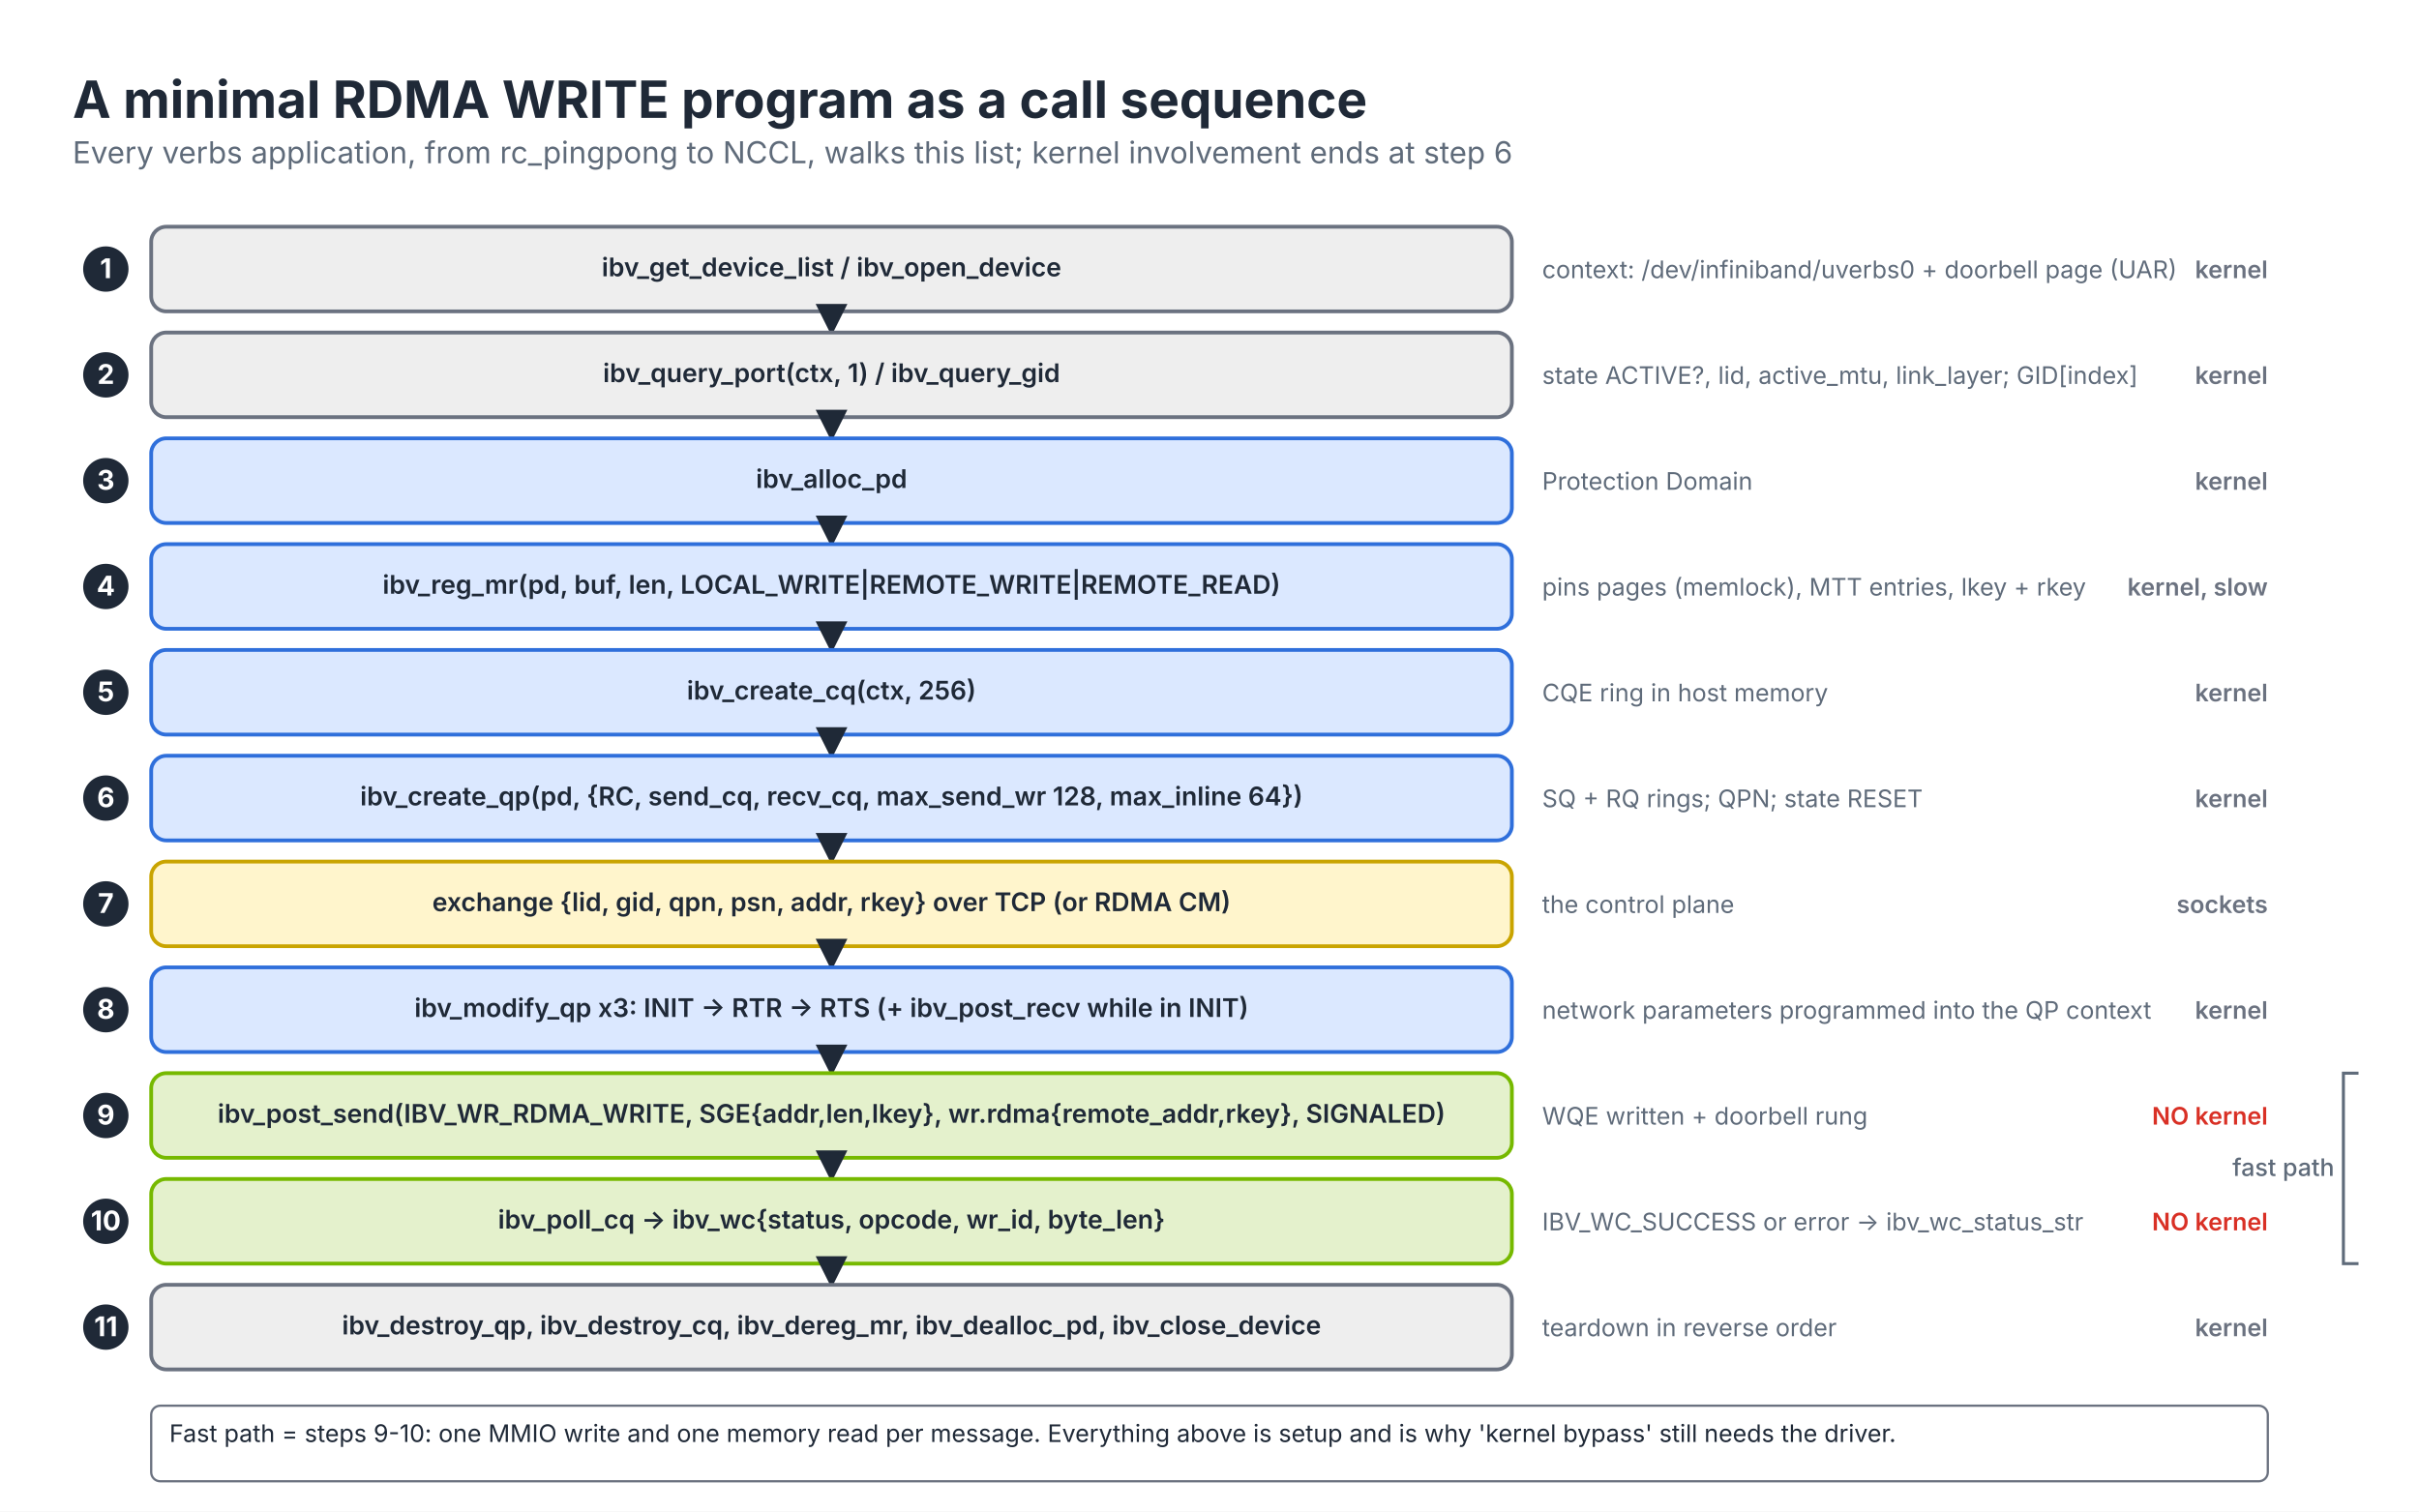
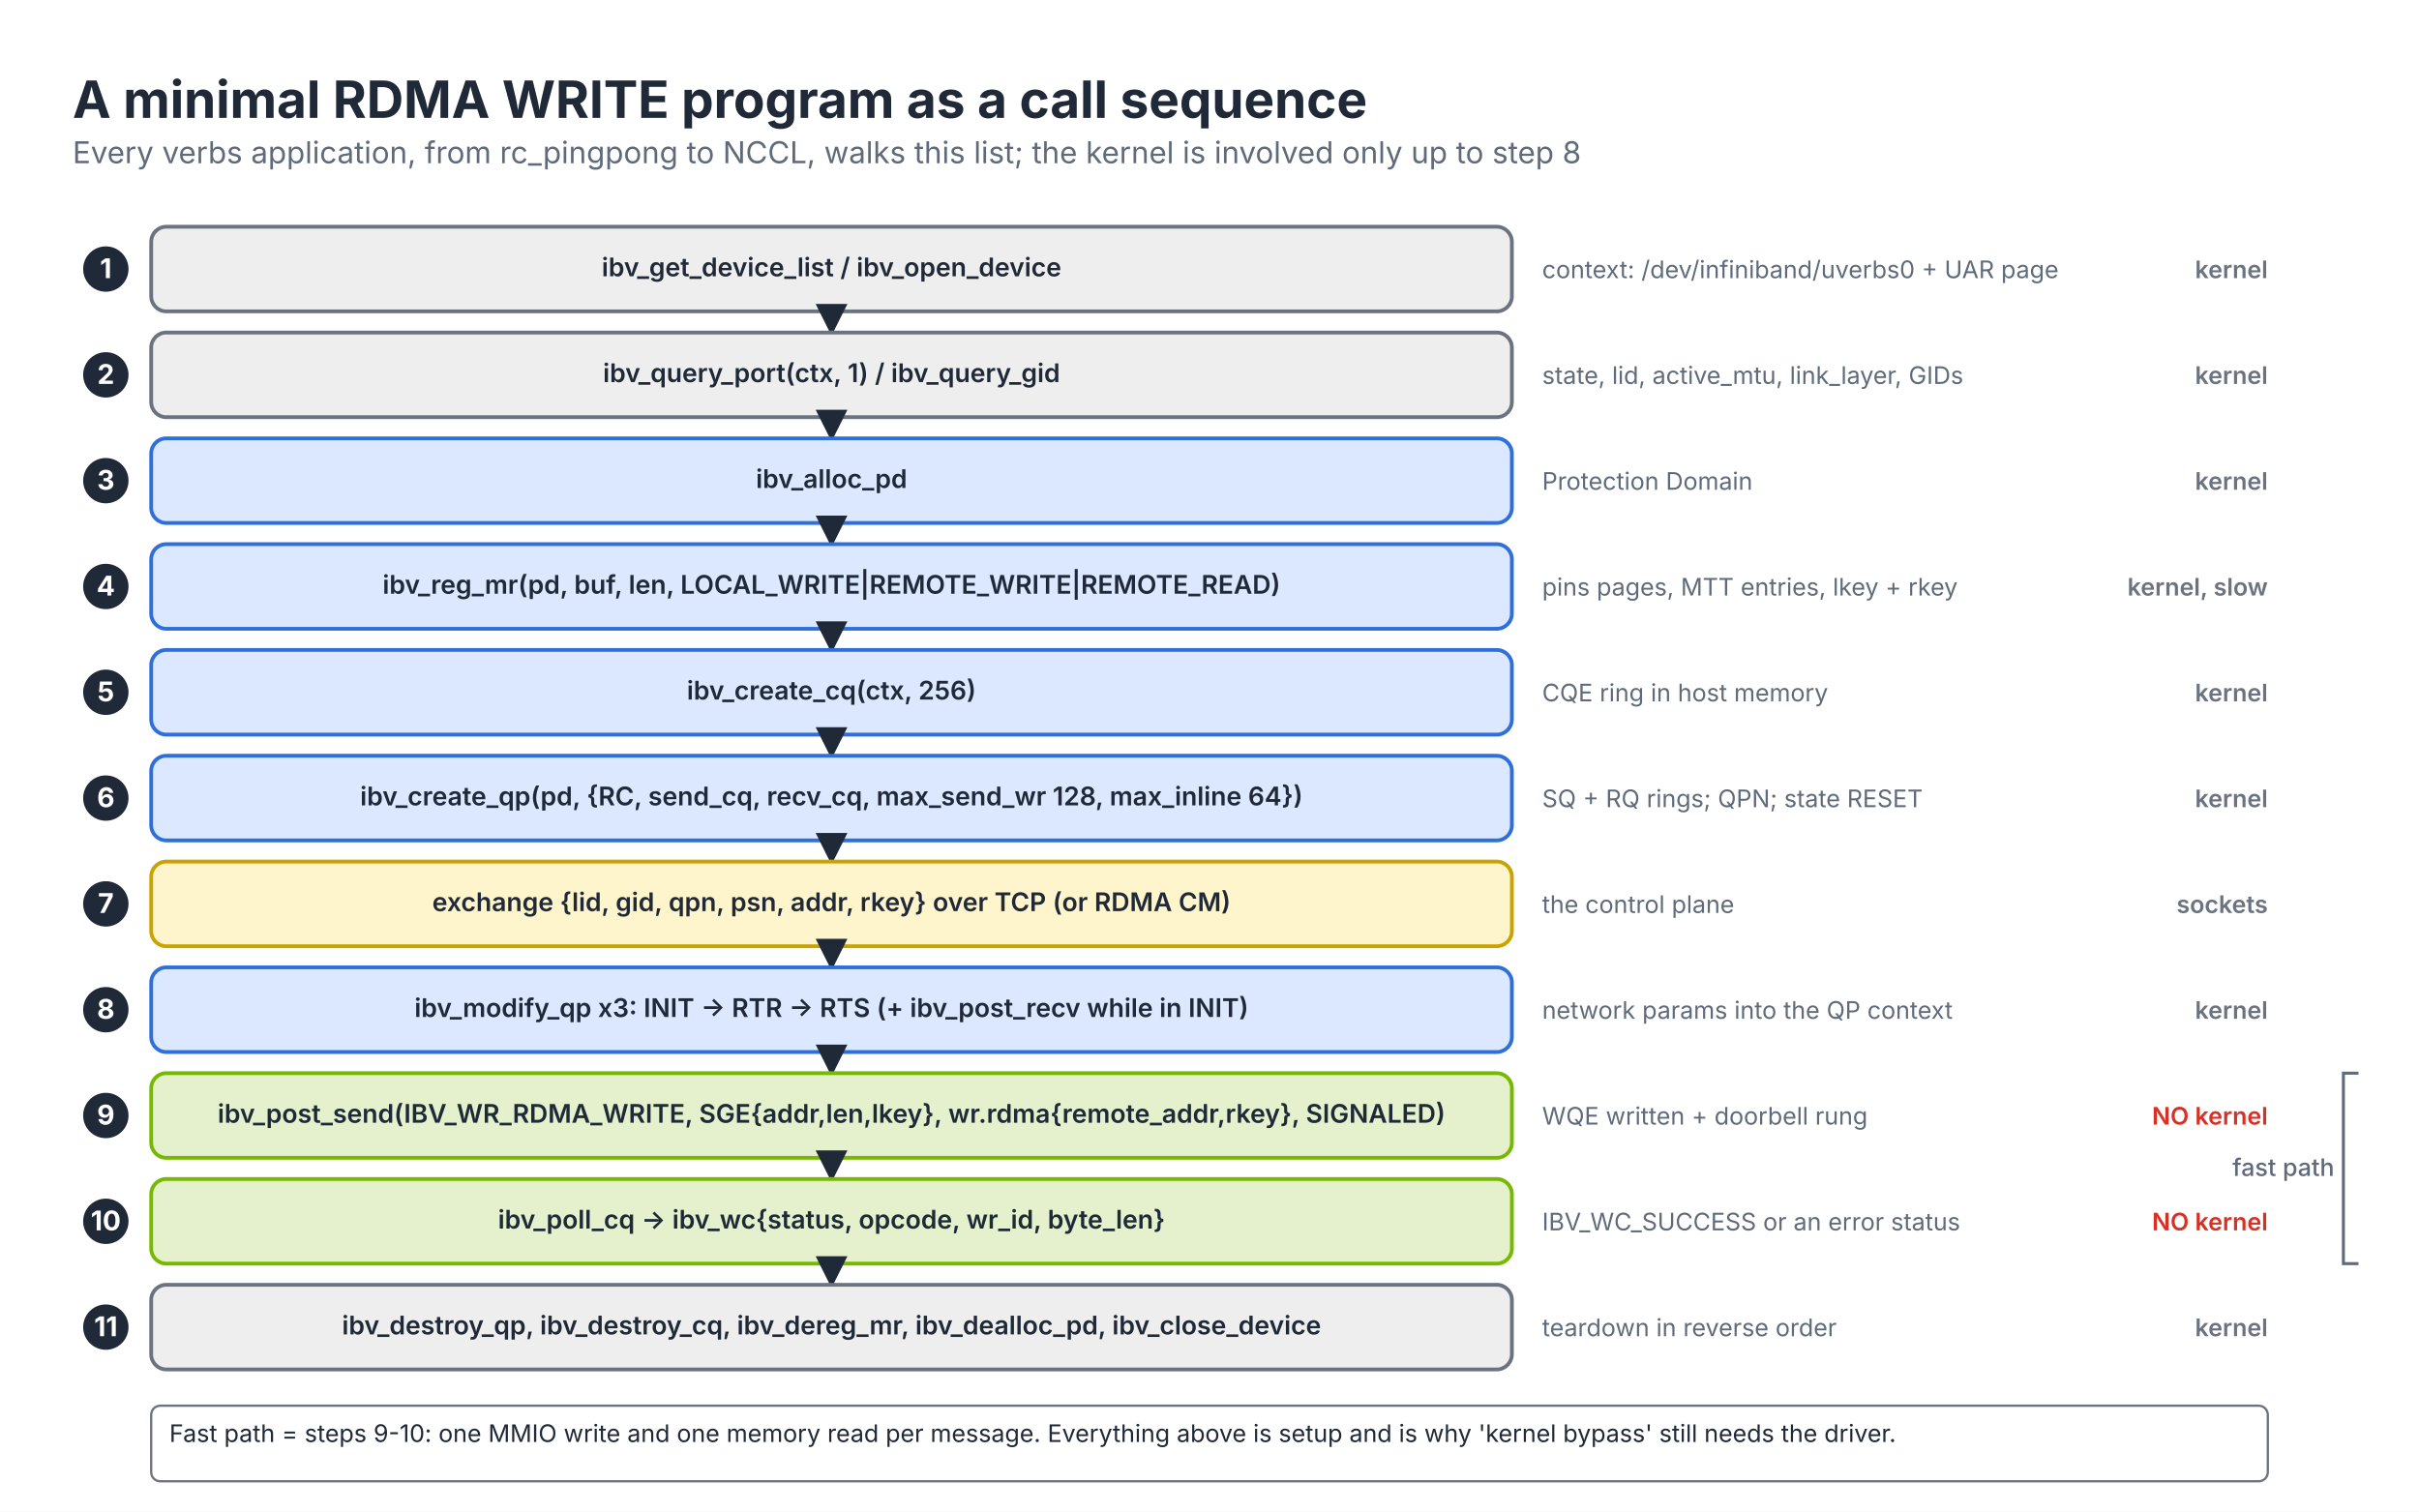
<svg xmlns="http://www.w3.org/2000/svg" viewBox="0 0 1600 1000" width="100%" role="img" aria-label="Flow of libibverbs calls from device open through PD, memory registration, CQ, QP creation, parameter exchange, state transitions, post send, poll CQ and teardown, annotated with what each allocates and whether the kernel is involved">
  <defs>
    <marker id="arrow-blue" viewBox="0 0 10 10" refX="9" refY="5" markerWidth="7" markerHeight="7" orient="auto-start-reverse">
      <path d="M0,0 L10,5 L0,10 z" fill="#2f6fdb" />
    </marker>
    <marker id="arrow-orange" viewBox="0 0 10 10" refX="9" refY="5" markerWidth="7" markerHeight="7" orient="auto-start-reverse">
      <path d="M0,0 L10,5 L0,10 z" fill="#e07b00" />
    </marker>
    <marker id="arrow-gray" viewBox="0 0 10 10" refX="9" refY="5" markerWidth="7" markerHeight="7" orient="auto-start-reverse">
      <path d="M0,0 L10,5 L0,10 z" fill="#6b7280" />
    </marker>
    <marker id="arrow-red" viewBox="0 0 10 10" refX="9" refY="5" markerWidth="7" markerHeight="7" orient="auto-start-reverse">
      <path d="M0,0 L10,5 L0,10 z" fill="#d93025" />
    </marker>
    <marker id="arrow-purple" viewBox="0 0 10 10" refX="9" refY="5" markerWidth="7" markerHeight="7" orient="auto-start-reverse">
      <path d="M0,0 L10,5 L0,10 z" fill="#7a3fd1" />
    </marker>
    <marker id="arrow-dark" viewBox="0 0 10 10" refX="9" refY="5" markerWidth="7" markerHeight="7" orient="auto-start-reverse">
      <path d="M0,0 L10,5 L0,10 z" fill="#1f2937" />
    </marker>
    <marker id="arrow-green" viewBox="0 0 10 10" refX="9" refY="5" markerWidth="7" markerHeight="7" orient="auto-start-reverse">
      <path d="M0,0 L10,5 L0,10 z" fill="#76b900" />
    </marker>
    <marker id="arrow-yellow" viewBox="0 0 10 10" refX="9" refY="5" markerWidth="7" markerHeight="7" orient="auto-start-reverse">
      <path d="M0,0 L10,5 L0,10 z" fill="#c9a400" />
    </marker>
  </defs>
  <rect x="0" y="0" width="1600" height="1000" fill="#ffffff" />
  <text x="48" y="78" font-family="Inter, 'Segoe UI', Helvetica, Arial, sans-serif" font-size="34" font-weight="700" fill="#1f2937">A minimal RDMA WRITE program as a call sequence</text>
-   <text x="48" y="108" font-family="Inter, 'Segoe UI', Helvetica, Arial, sans-serif" font-size="20" fill="#5f6b7a">Every verbs application, from rc_pingpong to NCCL, walks this list; kernel involvement ends at step 6</text>
+   <text x="48" y="108" font-family="Inter, 'Segoe UI', Helvetica, Arial, sans-serif" font-size="20" fill="#5f6b7a">Every verbs application, from rc_pingpong to NCCL, walks this list; the kernel is involved only up to step 8</text>
  <g>
    <rect x="100" y="150" width="900" height="56" rx="10" fill="#eeeeee" stroke="#6b7280" stroke-width="2.5" fill-opacity="1.0" />
  </g>
  <text x="550.0" y="182.8" font-family="Inter, 'Segoe UI', Helvetica, Arial, sans-serif" font-size="17" font-weight="600" fill="#1f2937" text-anchor="middle">ibv_get_device_list / ibv_open_device</text>
-   <text x="1020" y="184" font-family="Inter, 'Segoe UI', Helvetica, Arial, sans-serif" font-size="16" font-weight="400" fill="#5f6b7a" text-anchor="start">context: /dev/infiniband/uverbs0 + doorbell page (UAR)</text>
+   <text x="1020" y="184" font-family="Inter, 'Segoe UI', Helvetica, Arial, sans-serif" font-size="16" font-weight="400" fill="#5f6b7a" text-anchor="start">context: /dev/infiniband/uverbs0 + UAR page</text>
  <text x="1500" y="184" font-family="Inter, 'Segoe UI', Helvetica, Arial, sans-serif" font-size="16" font-weight="600" fill="#6b7280" text-anchor="end">kernel</text>
  <circle cx="70" cy="178" r="16" fill="#1f2937" stroke="#ffffff" stroke-width="2" />
  <text x="70" y="184" font-family="Inter, 'Segoe UI', Helvetica, Arial, sans-serif" font-size="18" font-weight="700" fill="#ffffff" text-anchor="middle">1</text>
  <line x1="550" y1="206" x2="550" y2="220" stroke="#1f2937" stroke-width="3" marker-end="url(#arrow-dark)" />
  <g>
    <rect x="100" y="220" width="900" height="56" rx="10" fill="#eeeeee" stroke="#6b7280" stroke-width="2.5" fill-opacity="1.0" />
  </g>
  <text x="550.0" y="252.8" font-family="Inter, 'Segoe UI', Helvetica, Arial, sans-serif" font-size="17" font-weight="600" fill="#1f2937" text-anchor="middle">ibv_query_port(ctx, 1) / ibv_query_gid</text>
-   <text x="1020" y="254" font-family="Inter, 'Segoe UI', Helvetica, Arial, sans-serif" font-size="16" font-weight="400" fill="#5f6b7a" text-anchor="start">state ACTIVE?, lid, active_mtu, link_layer; GID[index]</text>
+   <text x="1020" y="254" font-family="Inter, 'Segoe UI', Helvetica, Arial, sans-serif" font-size="16" font-weight="400" fill="#5f6b7a" text-anchor="start">state, lid, active_mtu, link_layer, GIDs</text>
  <text x="1500" y="254" font-family="Inter, 'Segoe UI', Helvetica, Arial, sans-serif" font-size="16" font-weight="600" fill="#6b7280" text-anchor="end">kernel</text>
  <circle cx="70" cy="248" r="16" fill="#1f2937" stroke="#ffffff" stroke-width="2" />
  <text x="70" y="254" font-family="Inter, 'Segoe UI', Helvetica, Arial, sans-serif" font-size="18" font-weight="700" fill="#ffffff" text-anchor="middle">2</text>
  <line x1="550" y1="276" x2="550" y2="290" stroke="#1f2937" stroke-width="3" marker-end="url(#arrow-dark)" />
  <g>
    <rect x="100" y="290" width="900" height="56" rx="10" fill="#dbe8ff" stroke="#2f6fdb" stroke-width="2.5" fill-opacity="1.0" />
  </g>
  <text x="550.0" y="322.8" font-family="Inter, 'Segoe UI', Helvetica, Arial, sans-serif" font-size="17" font-weight="600" fill="#1f2937" text-anchor="middle">ibv_alloc_pd</text>
  <text x="1020" y="324" font-family="Inter, 'Segoe UI', Helvetica, Arial, sans-serif" font-size="16" font-weight="400" fill="#5f6b7a" text-anchor="start">Protection Domain</text>
  <text x="1500" y="324" font-family="Inter, 'Segoe UI', Helvetica, Arial, sans-serif" font-size="16" font-weight="600" fill="#6b7280" text-anchor="end">kernel</text>
  <circle cx="70" cy="318" r="16" fill="#1f2937" stroke="#ffffff" stroke-width="2" />
  <text x="70" y="324" font-family="Inter, 'Segoe UI', Helvetica, Arial, sans-serif" font-size="18" font-weight="700" fill="#ffffff" text-anchor="middle">3</text>
  <line x1="550" y1="346" x2="550" y2="360" stroke="#1f2937" stroke-width="3" marker-end="url(#arrow-dark)" />
  <g>
    <rect x="100" y="360" width="900" height="56" rx="10" fill="#dbe8ff" stroke="#2f6fdb" stroke-width="2.5" fill-opacity="1.0" />
  </g>
  <text x="550.0" y="392.8" font-family="Inter, 'Segoe UI', Helvetica, Arial, sans-serif" font-size="17" font-weight="600" fill="#1f2937" text-anchor="middle">ibv_reg_mr(pd, buf, len, LOCAL_WRITE|REMOTE_WRITE|REMOTE_READ)</text>
-   <text x="1020" y="394" font-family="Inter, 'Segoe UI', Helvetica, Arial, sans-serif" font-size="16" font-weight="400" fill="#5f6b7a" text-anchor="start">pins pages (memlock), MTT entries, lkey + rkey</text>
+   <text x="1020" y="394" font-family="Inter, 'Segoe UI', Helvetica, Arial, sans-serif" font-size="16" font-weight="400" fill="#5f6b7a" text-anchor="start">pins pages, MTT entries, lkey + rkey</text>
  <text x="1500" y="394" font-family="Inter, 'Segoe UI', Helvetica, Arial, sans-serif" font-size="16" font-weight="600" fill="#6b7280" text-anchor="end">kernel, slow</text>
  <circle cx="70" cy="388" r="16" fill="#1f2937" stroke="#ffffff" stroke-width="2" />
  <text x="70" y="394" font-family="Inter, 'Segoe UI', Helvetica, Arial, sans-serif" font-size="18" font-weight="700" fill="#ffffff" text-anchor="middle">4</text>
  <line x1="550" y1="416" x2="550" y2="430" stroke="#1f2937" stroke-width="3" marker-end="url(#arrow-dark)" />
  <g>
    <rect x="100" y="430" width="900" height="56" rx="10" fill="#dbe8ff" stroke="#2f6fdb" stroke-width="2.5" fill-opacity="1.0" />
  </g>
  <text x="550.0" y="462.8" font-family="Inter, 'Segoe UI', Helvetica, Arial, sans-serif" font-size="17" font-weight="600" fill="#1f2937" text-anchor="middle">ibv_create_cq(ctx, 256)</text>
  <text x="1020" y="464" font-family="Inter, 'Segoe UI', Helvetica, Arial, sans-serif" font-size="16" font-weight="400" fill="#5f6b7a" text-anchor="start">CQE ring in host memory</text>
  <text x="1500" y="464" font-family="Inter, 'Segoe UI', Helvetica, Arial, sans-serif" font-size="16" font-weight="600" fill="#6b7280" text-anchor="end">kernel</text>
  <circle cx="70" cy="458" r="16" fill="#1f2937" stroke="#ffffff" stroke-width="2" />
  <text x="70" y="464" font-family="Inter, 'Segoe UI', Helvetica, Arial, sans-serif" font-size="18" font-weight="700" fill="#ffffff" text-anchor="middle">5</text>
  <line x1="550" y1="486" x2="550" y2="500" stroke="#1f2937" stroke-width="3" marker-end="url(#arrow-dark)" />
  <g>
    <rect x="100" y="500" width="900" height="56" rx="10" fill="#dbe8ff" stroke="#2f6fdb" stroke-width="2.5" fill-opacity="1.0" />
  </g>
  <text x="550.0" y="532.8" font-family="Inter, 'Segoe UI', Helvetica, Arial, sans-serif" font-size="17" font-weight="600" fill="#1f2937" text-anchor="middle">ibv_create_qp(pd, {RC, send_cq, recv_cq, max_send_wr 128, max_inline 64})</text>
  <text x="1020" y="534" font-family="Inter, 'Segoe UI', Helvetica, Arial, sans-serif" font-size="16" font-weight="400" fill="#5f6b7a" text-anchor="start">SQ + RQ rings; QPN; state RESET</text>
  <text x="1500" y="534" font-family="Inter, 'Segoe UI', Helvetica, Arial, sans-serif" font-size="16" font-weight="600" fill="#6b7280" text-anchor="end">kernel</text>
  <circle cx="70" cy="528" r="16" fill="#1f2937" stroke="#ffffff" stroke-width="2" />
  <text x="70" y="534" font-family="Inter, 'Segoe UI', Helvetica, Arial, sans-serif" font-size="18" font-weight="700" fill="#ffffff" text-anchor="middle">6</text>
  <line x1="550" y1="556" x2="550" y2="570" stroke="#1f2937" stroke-width="3" marker-end="url(#arrow-dark)" />
  <g>
    <rect x="100" y="570" width="900" height="56" rx="10" fill="#fff5cc" stroke="#c9a400" stroke-width="2.5" fill-opacity="1.0" />
  </g>
  <text x="550.0" y="602.8" font-family="Inter, 'Segoe UI', Helvetica, Arial, sans-serif" font-size="17" font-weight="600" fill="#1f2937" text-anchor="middle">exchange {lid, gid, qpn, psn, addr, rkey} over TCP  (or RDMA CM)</text>
  <text x="1020" y="604" font-family="Inter, 'Segoe UI', Helvetica, Arial, sans-serif" font-size="16" font-weight="400" fill="#5f6b7a" text-anchor="start">the control plane</text>
  <text x="1500" y="604" font-family="Inter, 'Segoe UI', Helvetica, Arial, sans-serif" font-size="16" font-weight="600" fill="#6b7280" text-anchor="end">sockets</text>
  <circle cx="70" cy="598" r="16" fill="#1f2937" stroke="#ffffff" stroke-width="2" />
  <text x="70" y="604" font-family="Inter, 'Segoe UI', Helvetica, Arial, sans-serif" font-size="18" font-weight="700" fill="#ffffff" text-anchor="middle">7</text>
  <line x1="550" y1="626" x2="550" y2="640" stroke="#1f2937" stroke-width="3" marker-end="url(#arrow-dark)" />
  <g>
    <rect x="100" y="640" width="900" height="56" rx="10" fill="#dbe8ff" stroke="#2f6fdb" stroke-width="2.5" fill-opacity="1.0" />
  </g>
  <text x="550.0" y="672.8" font-family="Inter, 'Segoe UI', Helvetica, Arial, sans-serif" font-size="17" font-weight="600" fill="#1f2937" text-anchor="middle">ibv_modify_qp x3: INIT -&gt; RTR -&gt; RTS  (+ ibv_post_recv while in INIT)</text>
-   <text x="1020" y="674" font-family="Inter, 'Segoe UI', Helvetica, Arial, sans-serif" font-size="16" font-weight="400" fill="#5f6b7a" text-anchor="start">network parameters programmed into the QP context</text>
+   <text x="1020" y="674" font-family="Inter, 'Segoe UI', Helvetica, Arial, sans-serif" font-size="16" font-weight="400" fill="#5f6b7a" text-anchor="start">network params into the QP context</text>
  <text x="1500" y="674" font-family="Inter, 'Segoe UI', Helvetica, Arial, sans-serif" font-size="16" font-weight="600" fill="#6b7280" text-anchor="end">kernel</text>
  <circle cx="70" cy="668" r="16" fill="#1f2937" stroke="#ffffff" stroke-width="2" />
  <text x="70" y="674" font-family="Inter, 'Segoe UI', Helvetica, Arial, sans-serif" font-size="18" font-weight="700" fill="#ffffff" text-anchor="middle">8</text>
  <line x1="550" y1="696" x2="550" y2="710" stroke="#1f2937" stroke-width="3" marker-end="url(#arrow-dark)" />
  <g>
    <rect x="100" y="710" width="900" height="56" rx="10" fill="#e4f1cc" stroke="#76b900" stroke-width="2.5" fill-opacity="1.0" />
  </g>
  <text x="550.0" y="742.8" font-family="Inter, 'Segoe UI', Helvetica, Arial, sans-serif" font-size="17" font-weight="600" fill="#1f2937" text-anchor="middle">ibv_post_send(IBV_WR_RDMA_WRITE, SGE{addr,len,lkey}, wr.rdma{remote_addr,rkey}, SIGNALED)</text>
  <text x="1020" y="744" font-family="Inter, 'Segoe UI', Helvetica, Arial, sans-serif" font-size="16" font-weight="400" fill="#5f6b7a" text-anchor="start">WQE written + doorbell rung</text>
  <text x="1500" y="744" font-family="Inter, 'Segoe UI', Helvetica, Arial, sans-serif" font-size="16" font-weight="600" fill="#d93025" text-anchor="end">NO kernel</text>
  <circle cx="70" cy="738" r="16" fill="#1f2937" stroke="#ffffff" stroke-width="2" />
  <text x="70" y="744" font-family="Inter, 'Segoe UI', Helvetica, Arial, sans-serif" font-size="18" font-weight="700" fill="#ffffff" text-anchor="middle">9</text>
  <line x1="550" y1="766" x2="550" y2="780" stroke="#1f2937" stroke-width="3" marker-end="url(#arrow-dark)" />
  <g>
    <rect x="100" y="780" width="900" height="56" rx="10" fill="#e4f1cc" stroke="#76b900" stroke-width="2.5" fill-opacity="1.0" />
  </g>
  <text x="550.0" y="812.8" font-family="Inter, 'Segoe UI', Helvetica, Arial, sans-serif" font-size="17" font-weight="600" fill="#1f2937" text-anchor="middle">ibv_poll_cq -&gt; ibv_wc{status, opcode, wr_id, byte_len}</text>
-   <text x="1020" y="814" font-family="Inter, 'Segoe UI', Helvetica, Arial, sans-serif" font-size="16" font-weight="400" fill="#5f6b7a" text-anchor="start">IBV_WC_SUCCESS or error -&gt; ibv_wc_status_str</text>
+   <text x="1020" y="814" font-family="Inter, 'Segoe UI', Helvetica, Arial, sans-serif" font-size="16" font-weight="400" fill="#5f6b7a" text-anchor="start">IBV_WC_SUCCESS or an error status</text>
  <text x="1500" y="814" font-family="Inter, 'Segoe UI', Helvetica, Arial, sans-serif" font-size="16" font-weight="600" fill="#d93025" text-anchor="end">NO kernel</text>
  <circle cx="70" cy="808" r="16" fill="#1f2937" stroke="#ffffff" stroke-width="2" />
  <text x="70" y="814" font-family="Inter, 'Segoe UI', Helvetica, Arial, sans-serif" font-size="18" font-weight="700" fill="#ffffff" text-anchor="middle">10</text>
  <line x1="550" y1="836" x2="550" y2="850" stroke="#1f2937" stroke-width="3" marker-end="url(#arrow-dark)" />
  <g>
    <rect x="100" y="850" width="900" height="56" rx="10" fill="#eeeeee" stroke="#6b7280" stroke-width="2.5" fill-opacity="1.0" />
  </g>
  <text x="550.0" y="882.8" font-family="Inter, 'Segoe UI', Helvetica, Arial, sans-serif" font-size="17" font-weight="600" fill="#1f2937" text-anchor="middle">ibv_destroy_qp, ibv_destroy_cq, ibv_dereg_mr, ibv_dealloc_pd, ibv_close_device</text>
  <text x="1020" y="884" font-family="Inter, 'Segoe UI', Helvetica, Arial, sans-serif" font-size="16" font-weight="400" fill="#5f6b7a" text-anchor="start">teardown in reverse order</text>
  <text x="1500" y="884" font-family="Inter, 'Segoe UI', Helvetica, Arial, sans-serif" font-size="16" font-weight="600" fill="#6b7280" text-anchor="end">kernel</text>
  <circle cx="70" cy="878" r="16" fill="#1f2937" stroke="#ffffff" stroke-width="2" />
  <text x="70" y="884" font-family="Inter, 'Segoe UI', Helvetica, Arial, sans-serif" font-size="18" font-weight="700" fill="#ffffff" text-anchor="middle">11</text>
  <path d="M1560,710 h-10 v126 h10" fill="none" stroke="#5f6b7a" stroke-width="2" />
  <text x="1544" y="778.0" font-family="Inter, 'Segoe UI', Helvetica, Arial, sans-serif" font-size="16" font-weight="500" fill="#5f6b7a" text-anchor="end">fast path</text>
  <g>
    <rect x="100" y="930" width="1400" height="50" rx="6" fill="#ffffff" stroke="#6b7280" stroke-width="1.5" fill-opacity="1.0" />
  </g>
  <text x="112" y="954" font-family="Inter, 'Segoe UI', Helvetica, Arial, sans-serif" font-size="16" font-weight="400" fill="#1f2937" text-anchor="start">Fast path = steps 9-10: one MMIO write and one memory read per message. Everything above is setup and is why 'kernel bypass' still needs the driver.</text>
</svg>
